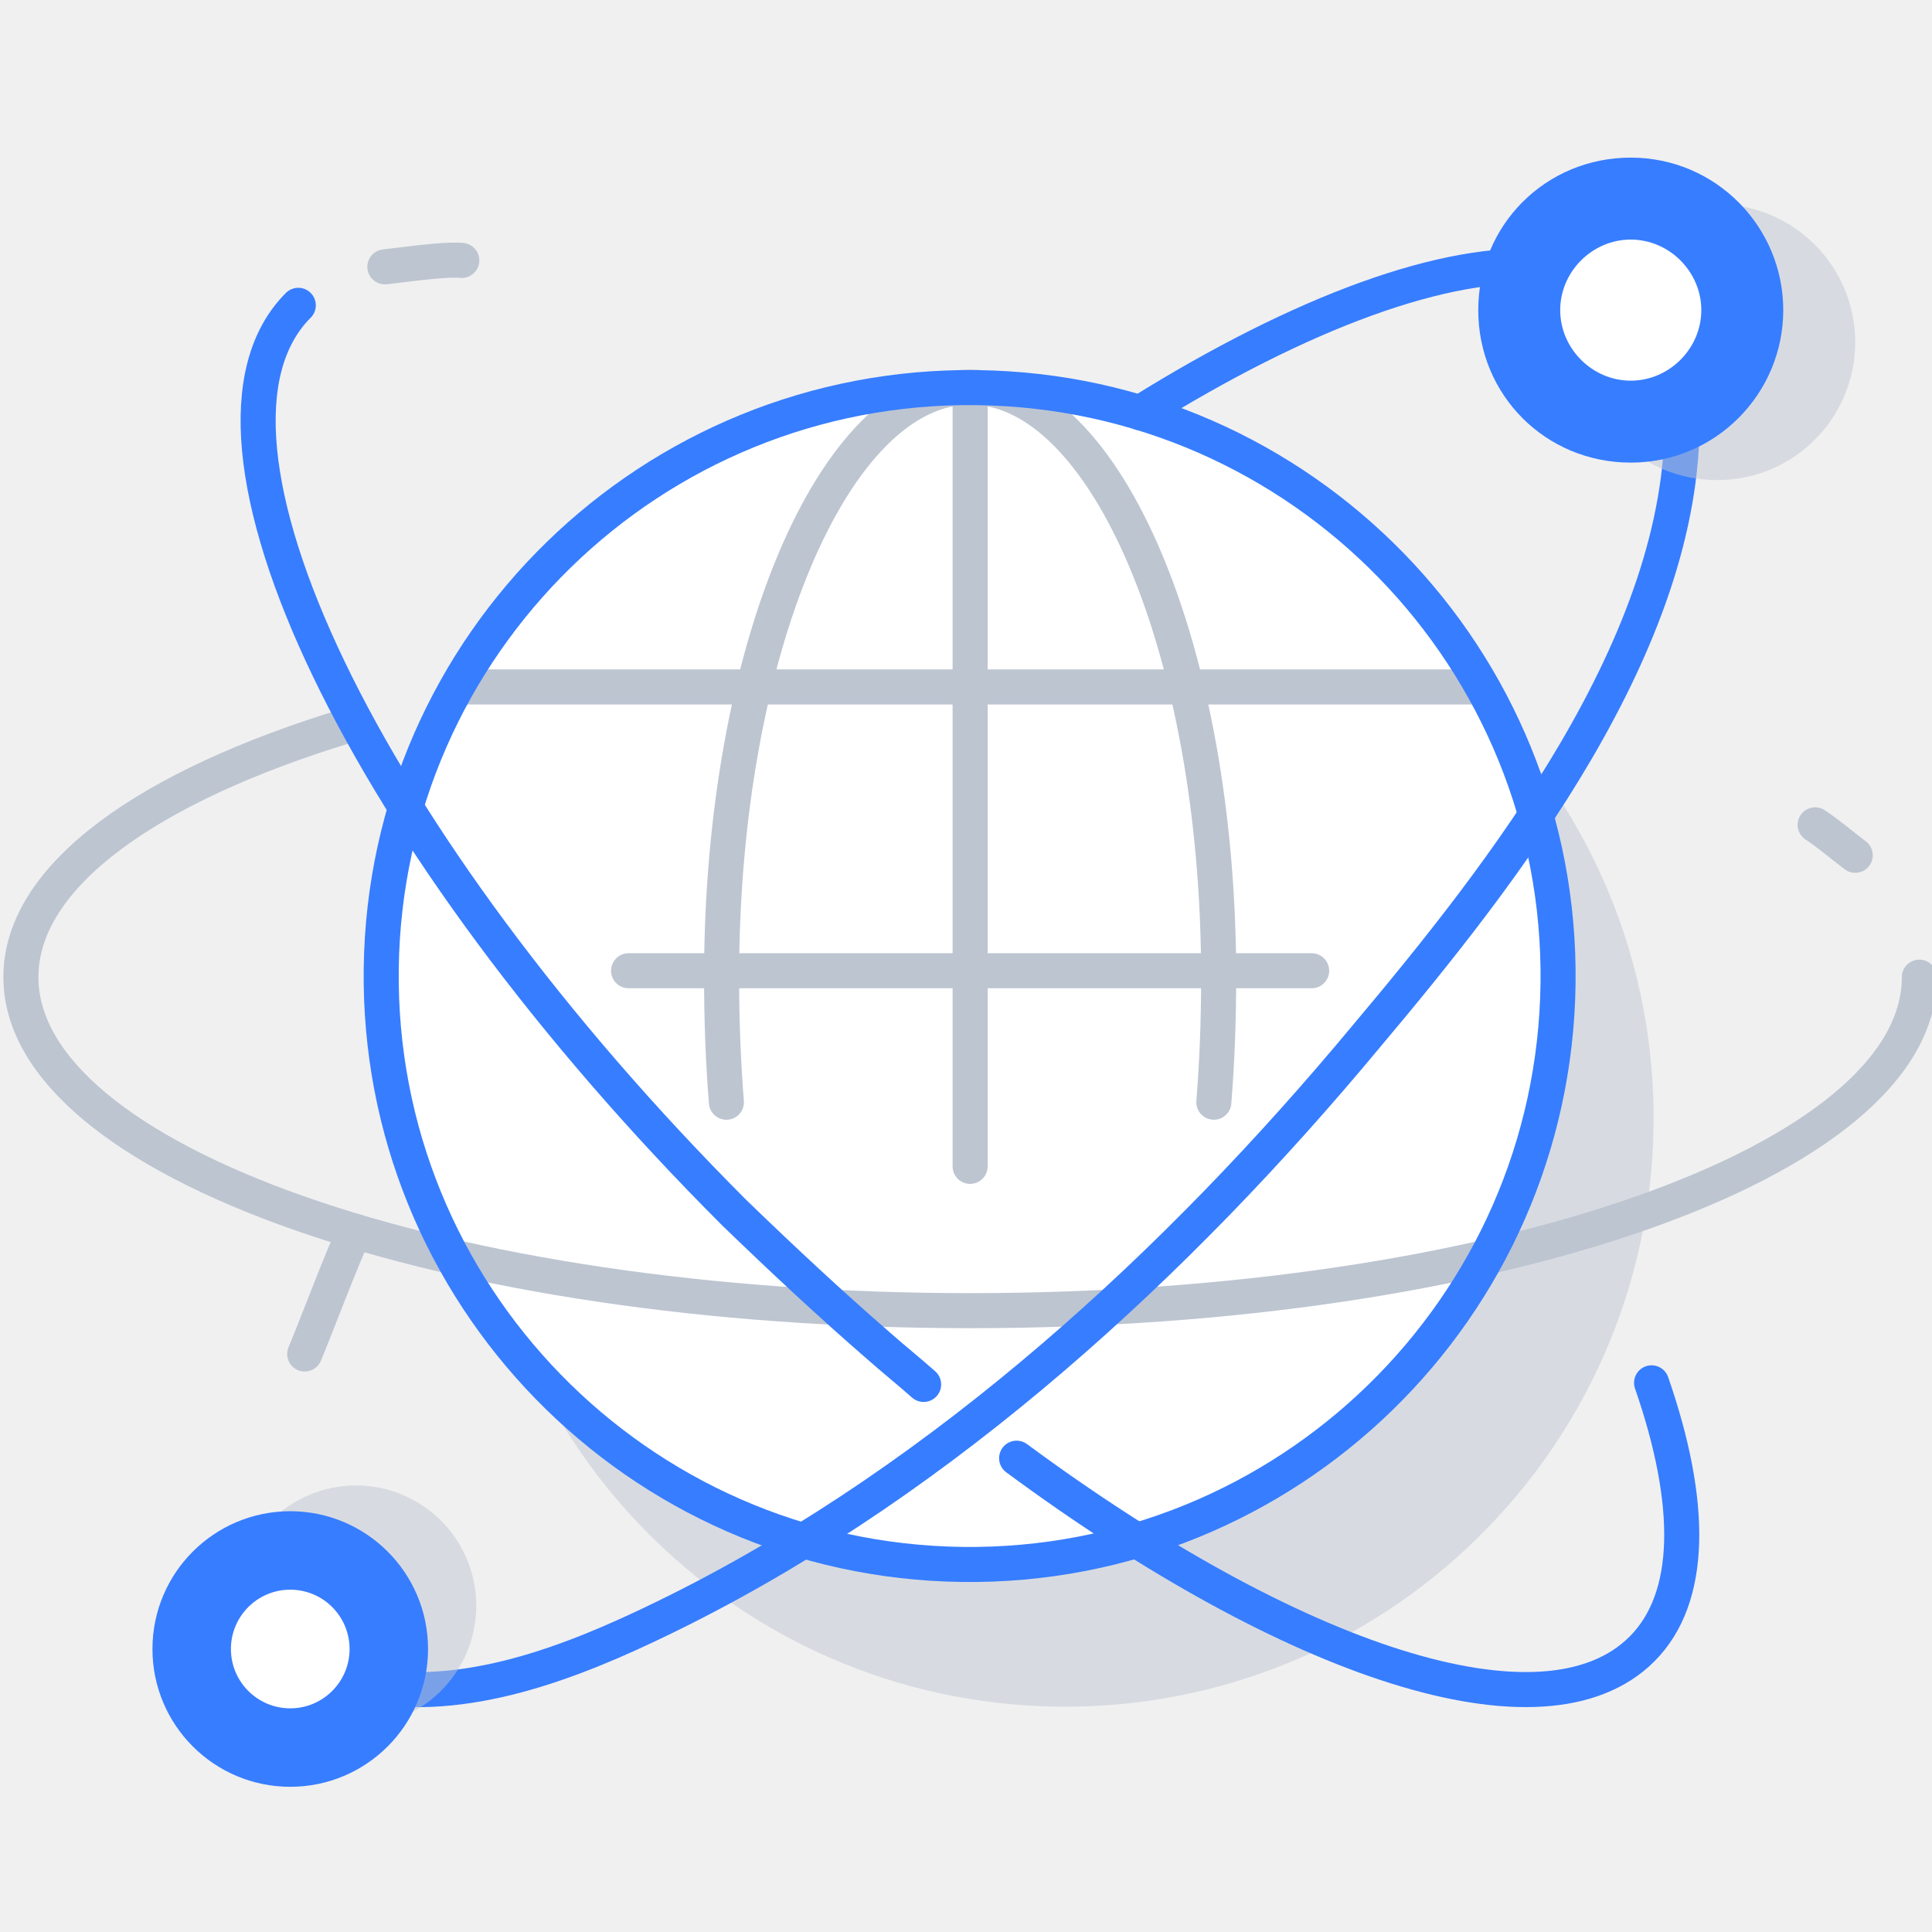
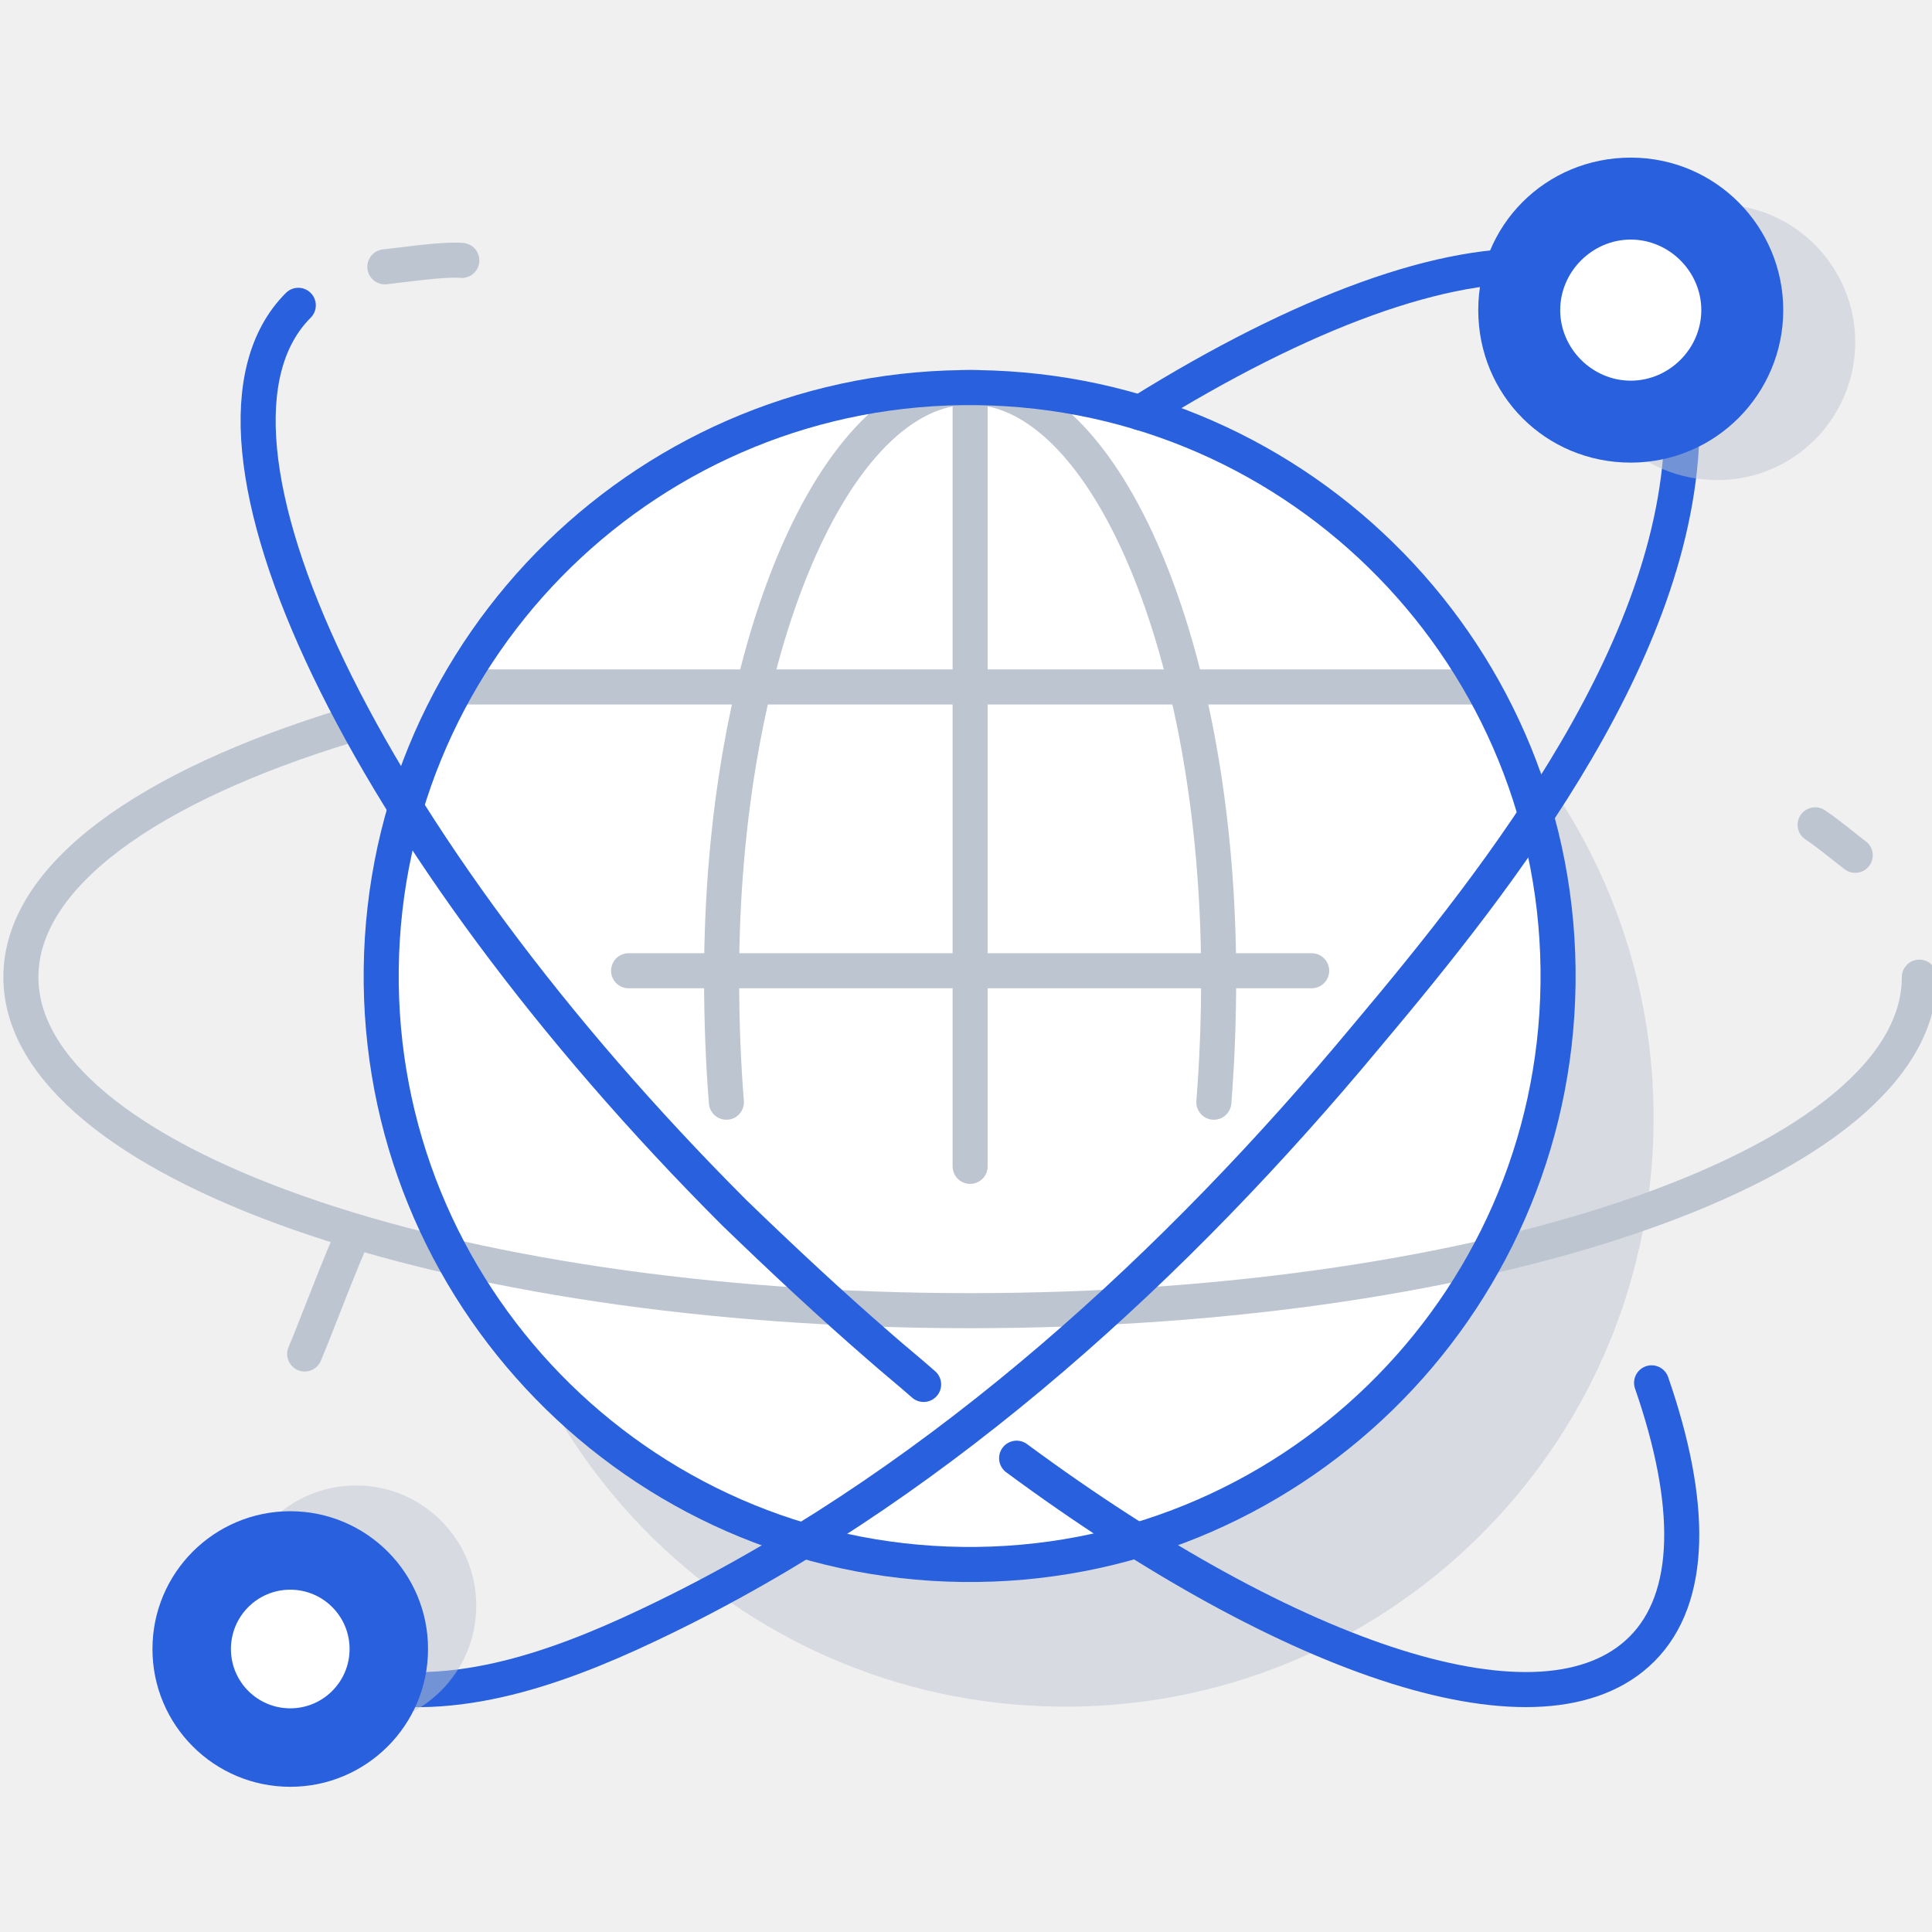
<svg xmlns="http://www.w3.org/2000/svg" enable-background="new 0 0 120 120" viewBox="0 0 120 120">
  <g fill="none" fill-rule="evenodd" transform="translate(.5 10)">
    <circle cx="65.659" cy="59.456" fill="#bdc5d1" fill-rule="nonzero" opacity=".5" r="36.55" transform="matrix(.01280567 -.999918 .999918 .01280567 5.367297 124.3482)" />
    <circle cx="59.726" cy="50.623" fill="#fff" fill-rule="nonzero" r="36.55" transform="matrix(.01280567 -.999918 .999918 .01280567 8.342239 109.6961)" />
    <g stroke-linecap="round" stroke-linejoin="round">
      <path d="m118.715 50.693c0 11.453-26.392 20.715-58.959 20.715-32.567 0-58.959-9.262-58.959-20.715 0-6.274 7.868-11.852 20.317-15.636" stroke="#bdc5d1" stroke-width="2.177" />
      <path d="m112.242 41.232c.896.598 1.693 1.295 2.49 1.892" stroke="#bdc5d1" stroke-width="2.177" />
-       <path d="m56.868 75.99c-.896-.797-1.892-1.593-2.789-2.39-2.988-2.589-5.976-5.378-8.963-8.266-23.006-23.006-35.157-48.303-27.089-56.37" stroke="#377dff" stroke-width="2.177" />
+       <path d="m56.868 75.99c-.896-.797-1.892-1.593-2.789-2.39-2.988-2.589-5.976-5.378-8.963-8.266-23.006-23.006-35.157-48.303-27.089-56.37" stroke="#2860DD" stroke-width="2.177" />
      <path d="m91.228 32.667h-62.943" stroke="#bdc5d1" stroke-width="2.177" />
      <path d="m59.756 14.043v48.402" stroke="#bdc5d1" stroke-width="2.177" />
      <path d="m44.618 58.461c-.199-2.49-.299-5.079-.299-7.768 0-20.217 6.972-36.65 15.437-36.65 8.465 0 15.437 16.433 15.437 36.65 0 2.689-.1 5.278-.299 7.768" stroke="#bdc5d1" stroke-width="2.177" />
-       <path d="m70.313 15.636c10.059-6.274 19.022-9.561 25.197-9.063" stroke="#377dff" stroke-width="2.177" />
-       <circle cx="59.726" cy="50.623" r="36.55" stroke="#377dff" stroke-width="2.177" transform="matrix(.01280567 -.999918 .999918 .01280567 8.342239 109.6961)" />
-       <path d="m102.083 75.89c2.589 7.47 2.589 13.346-.598 16.533-6.075 6.075-21.711.797-38.841-11.852" stroke="#377dff" stroke-width="2.177" />
-       <path d="m103.976 15.835c.199 14.043-11.154 28.484-19.62 38.543-11.752 14.142-26.093 27.289-42.526 35.555-5.577 2.789-12.25 5.677-18.624 4.88" stroke="#377dff" stroke-width="2.177" />
+       <path d="m70.313 15.636c10.059-6.274 19.022-9.561 25.197-9.063" stroke="#2860DD" stroke-width="2.177" />
+       <circle cx="59.726" cy="50.623" r="36.55" stroke="#2860DD" stroke-width="2.177" transform="matrix(.01280567 -.999918 .999918 .01280567 8.342239 109.6961)" />
+       <path d="m102.083 75.89c2.589 7.47 2.589 13.346-.598 16.533-6.075 6.075-21.711.797-38.841-11.852" stroke="#2860DD" stroke-width="2.177" />
+       <path d="m103.976 15.835c.199 14.043-11.154 28.484-19.62 38.543-11.752 14.142-26.093 27.289-42.526 35.555-5.577 2.789-12.25 5.677-18.624 4.88" stroke="#2860DD" stroke-width="2.177" />
      <path d="m80.97 50.295h-42.427" stroke="#bdc5d1" stroke-width="2.177" />
    </g>
    <circle cx="21.612" cy="89.734" fill="#bdc5d1" fill-rule="nonzero" opacity=".5" r="7.47" />
-     <circle cx="17.528" cy="92.423" r="7.47" style="stroke:#377dff;stroke-width:2.177;fill:#377dff;fill-rule:nonzero;stroke-linecap:round;stroke-linejoin:round" />
+     <circle cx="17.528" cy="92.423" r="7.47" style="stroke:#2860DD;stroke-width:2.177;fill:#2860DD;fill-rule:nonzero;stroke-linecap:round;stroke-linejoin:round" />
    <circle cx="17.528" cy="92.423" fill="#fff" fill-rule="nonzero" r="3.685" />
    <path d="m114.732 11.254c0 4.681-3.785 8.565-8.565 8.565-4.78 0-8.565-3.785-8.565-8.565 0-4.78 3.785-8.565 8.565-8.565 4.78 0 8.565 3.884 8.565 8.565z" fill="#bdc5d1" fill-rule="nonzero" opacity=".5" />
-     <path d="m109.354 9.262c0 4.681-3.785 8.565-8.565 8.565-4.78 0-8.565-3.785-8.565-8.565 0-4.78 3.785-8.565 8.565-8.565 4.78 0 8.565 3.884 8.565 8.565z" style="stroke:#377dff;stroke-width:1.814;fill:#377dff;fill-rule:nonzero;stroke-linecap:round;stroke-linejoin:round" />
+     <path d="m109.354 9.262c0 4.681-3.785 8.565-8.565 8.565-4.78 0-8.565-3.785-8.565-8.565 0-4.78 3.785-8.565 8.565-8.565 4.78 0 8.565 3.884 8.565 8.565z" style="stroke:#2860DD;stroke-width:1.814;fill:#2860DD;fill-rule:nonzero;stroke-linecap:round;stroke-linejoin:round" />
    <path d="m105.171 9.262c0 2.39-1.992 4.382-4.382 4.382s-4.382-1.992-4.382-4.382c0-2.39 1.992-4.382 4.382-4.382s4.382 1.992 4.382 4.382z" fill="#fff" fill-rule="nonzero" />
    <path d="m18.425 74.098c.598-1.394 2.39-6.175 3.087-7.569" stroke="#bdc5d1" stroke-linecap="round" stroke-linejoin="round" stroke-width="2.177" />
    <path d="m23.404 6.573c.996-.1 3.585-.498 4.78-.398" stroke="#bdc5d1" stroke-linecap="round" stroke-linejoin="round" stroke-width="2.177" />
  </g>
</svg>
